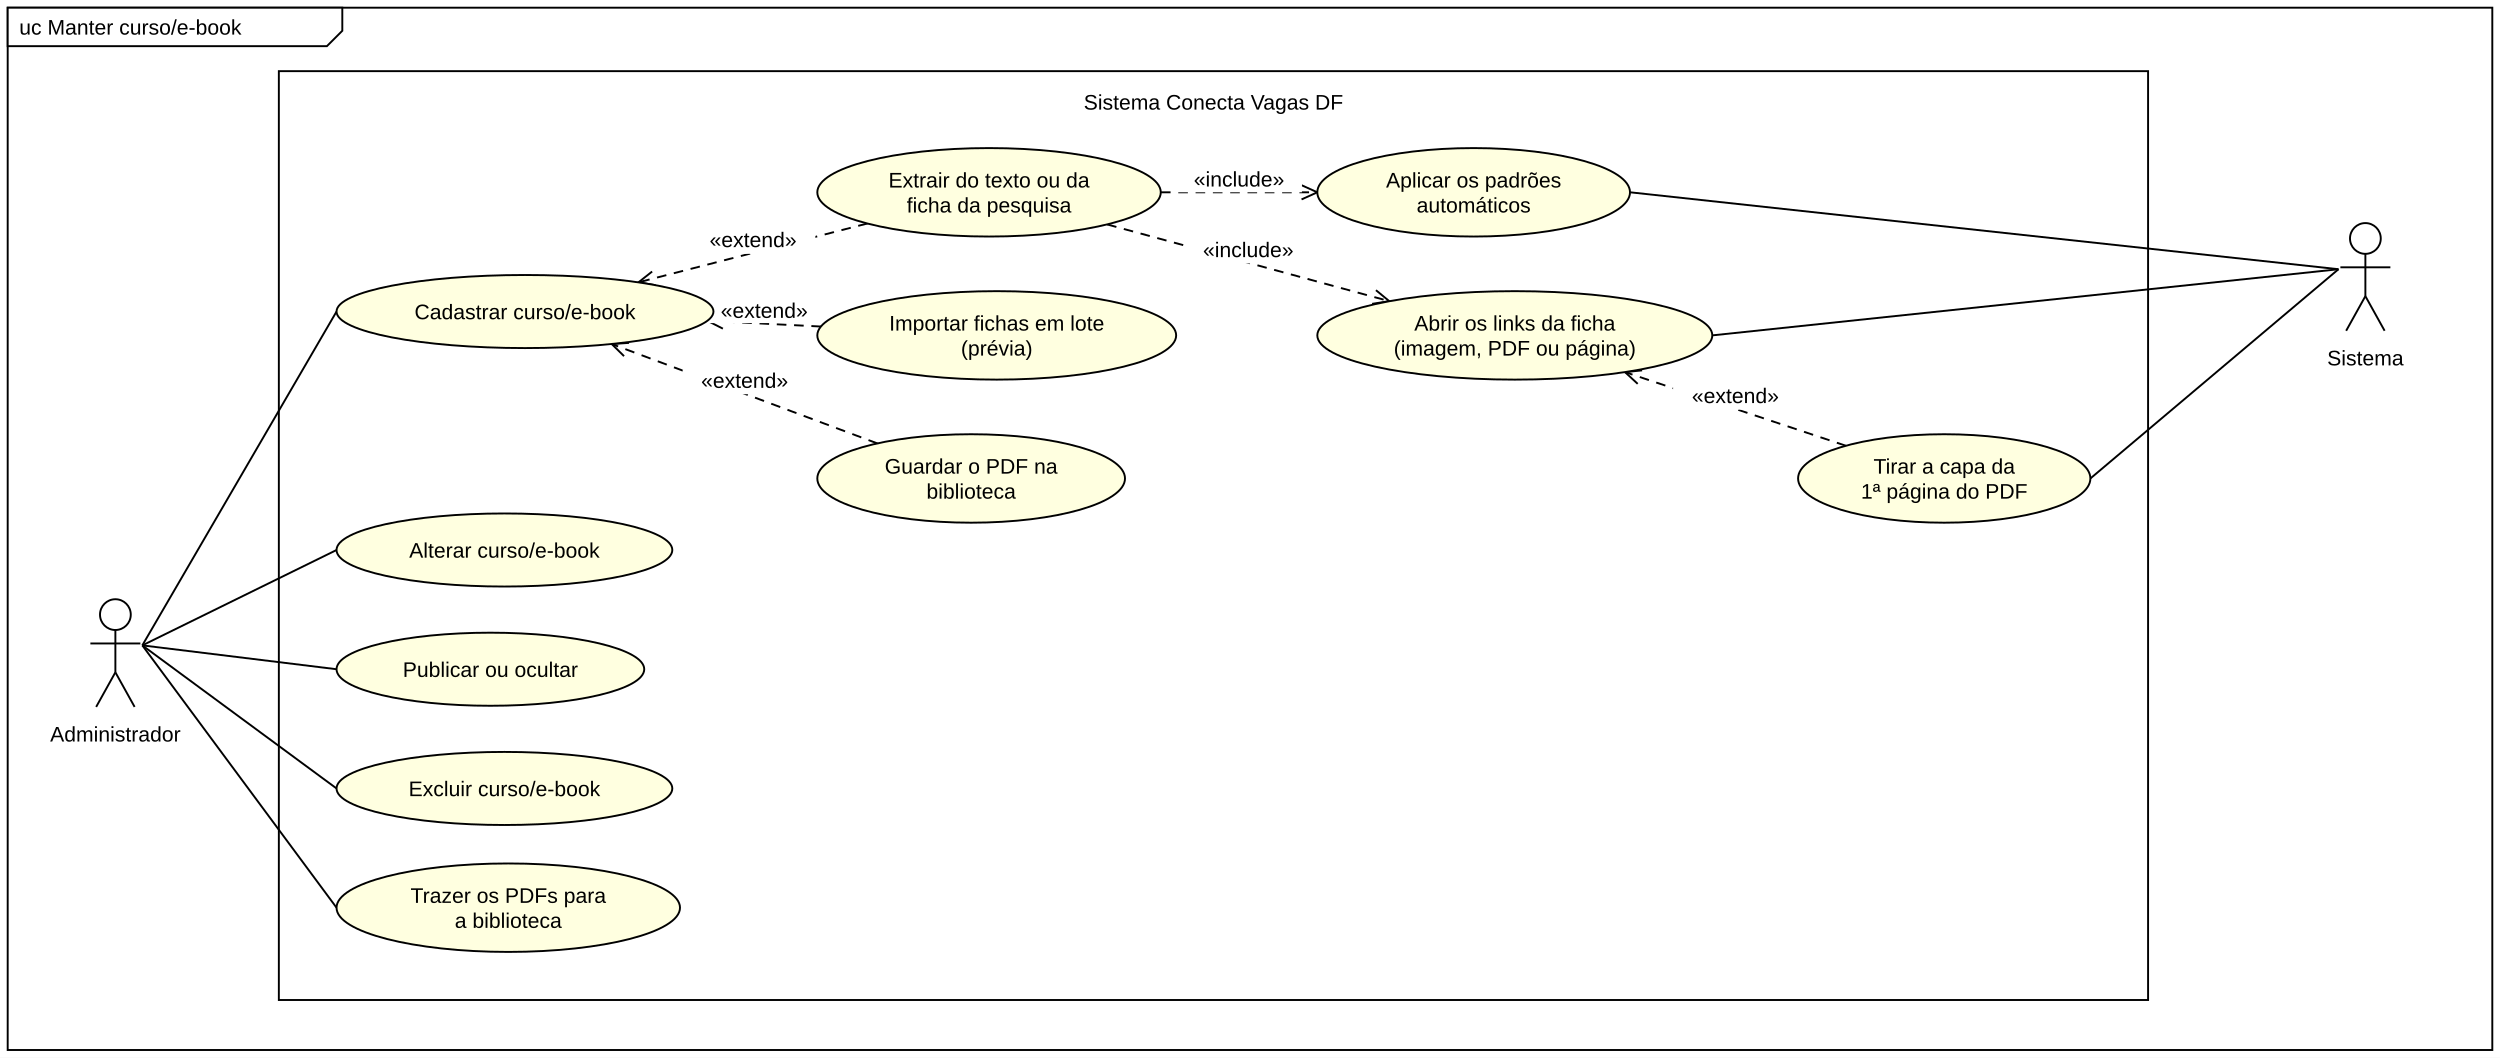
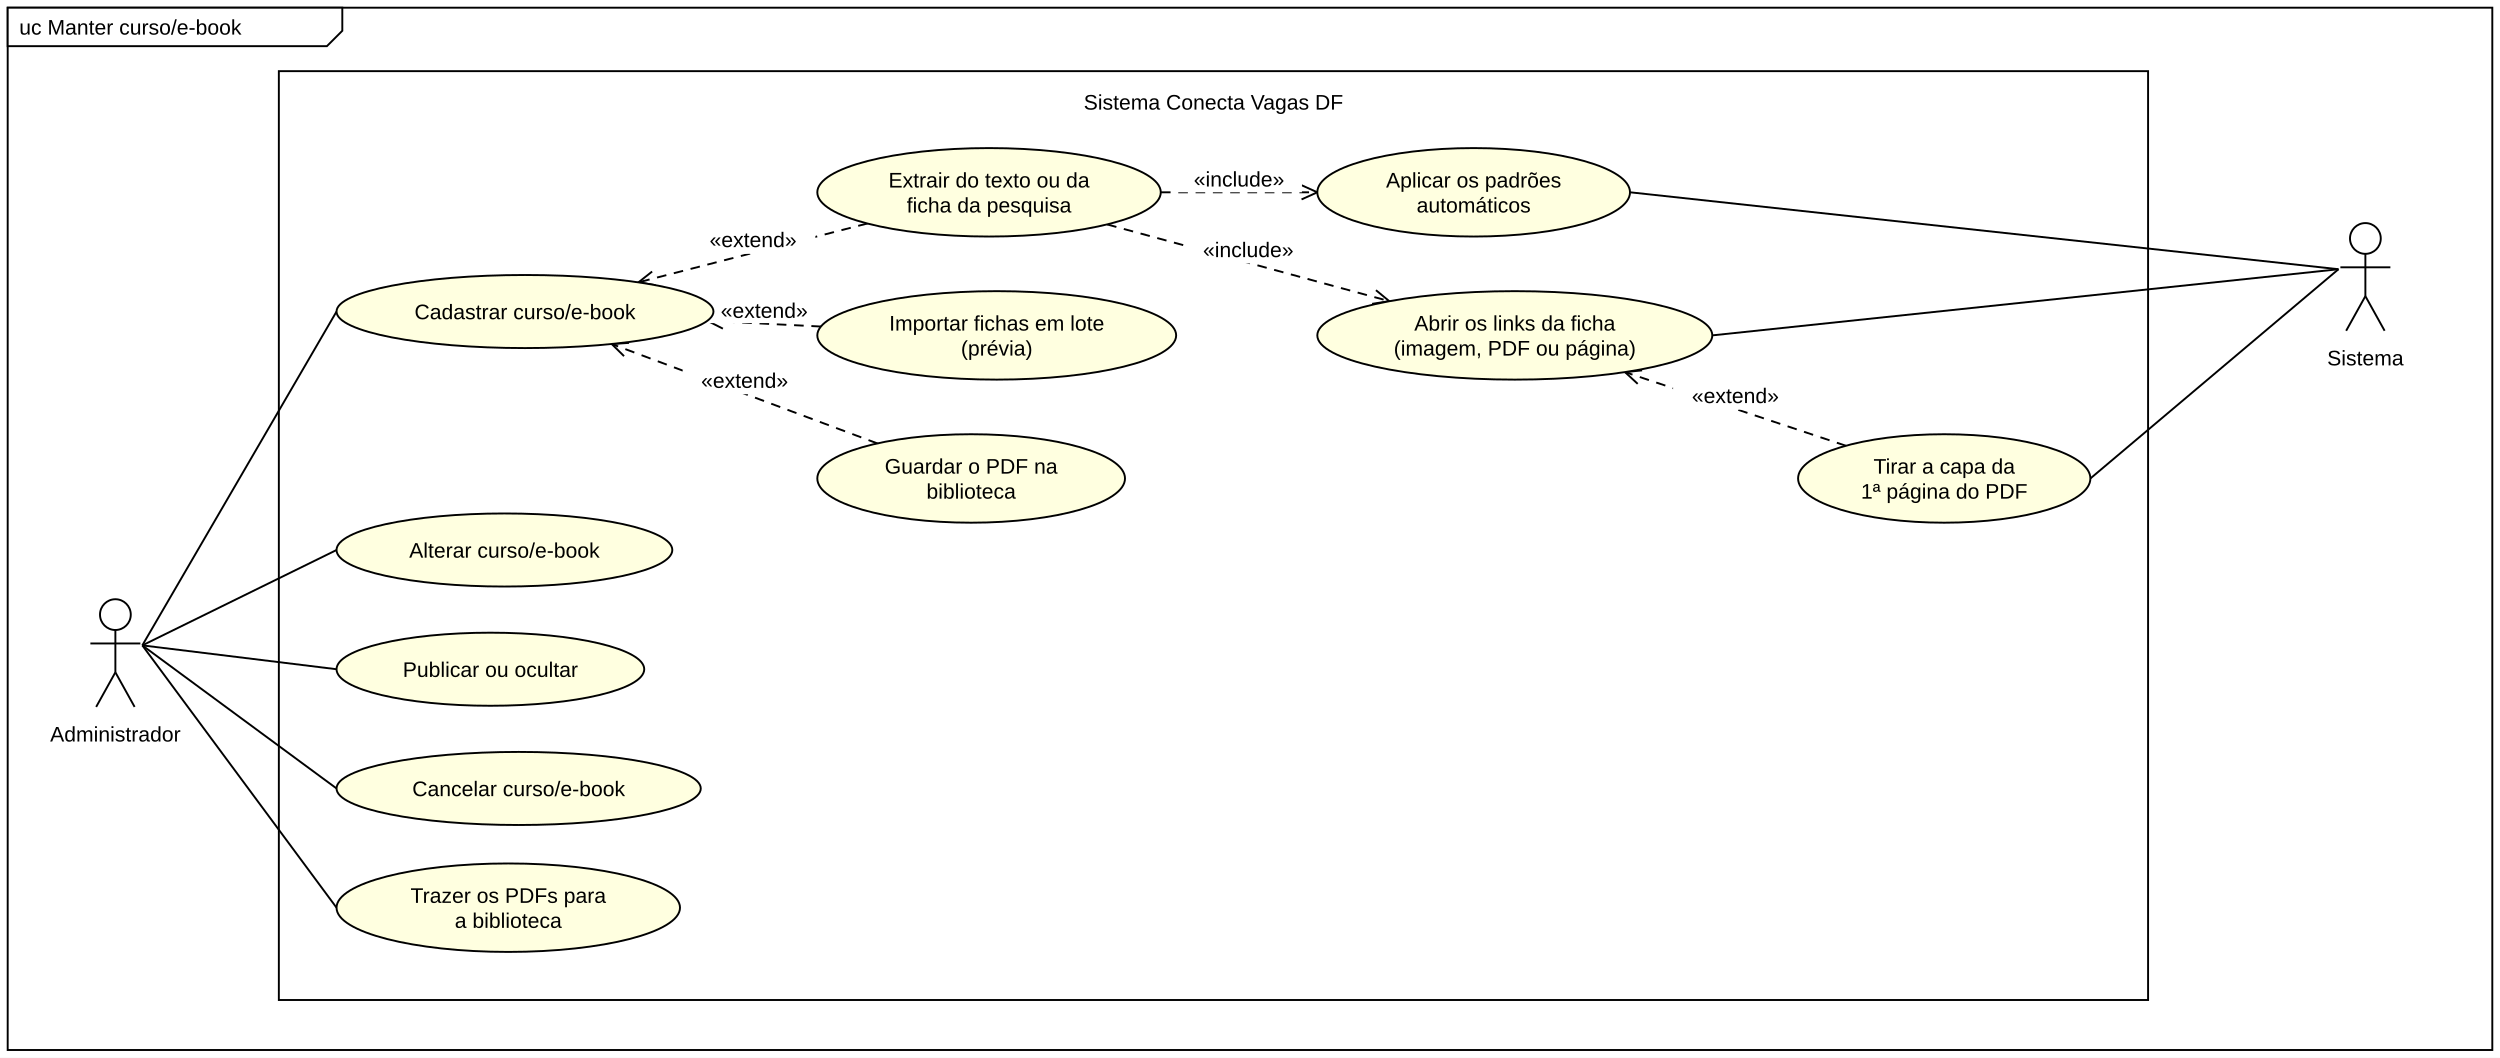
<svg xmlns="http://www.w3.org/2000/svg" width="1300" height="550" viewBox="0 0 1300 550">
  <rect x="0" y="0" width="1300" height="550" fill="#fff" />
  <rect x="4" y="4" width="1292" height="542" fill="none" stroke="#000" stroke-width="1" />
  <polygon points="4,4 178,4 178,16 170,24 4,24" fill="#fff" stroke="#000" stroke-width="1" />
  <text x="10" y="18" font-family="Arial, Helvetica, sans-serif" font-size="11" text-anchor="start">uc Manter curso/e-book</text>
  <rect x="145" y="37" width="972" height="483" fill="#fff" stroke="#000" stroke-width="1" />
  <text x="631" y="57" font-family="Arial, Helvetica, sans-serif" font-size="11" text-anchor="middle">Sistema Conecta Vagas DF</text>
  <line x1="74" y1="335.6" x2="175" y2="162" stroke="#000" stroke-width="1" />
  <line x1="74" y1="335.6" x2="175" y2="286" stroke="#000" stroke-width="1" />
  <line x1="74" y1="335.6" x2="175" y2="348" stroke="#000" stroke-width="1" />
  <line x1="74" y1="335.6" x2="175" y2="410" stroke="#000" stroke-width="1" />
  <line x1="74" y1="335.6" x2="175" y2="472" stroke="#000" stroke-width="1" />
  <line x1="1216" y1="140" x2="847.7" y2="100" stroke="#000" stroke-width="1" />
  <line x1="1216" y1="140" x2="890.3" y2="174.4" stroke="#000" stroke-width="1" />
  <line x1="1216" y1="140" x2="1087" y2="248.8" stroke="#000" stroke-width="1" />
  <line x1="451.1" y1="116.2" x2="332" y2="146.8" stroke="#000" stroke-width="1" stroke-dasharray="5,4" />
  <polyline points="339.1,141.2 332,146.8 340.9,148.3" fill="none" stroke="#000" stroke-width="1" />
  <rect x="360" y="119" width="64" height="13" fill="#fff" />
  <text x="391.6" y="128.5" font-family="Arial, Helvetica, sans-serif" font-size="11" text-anchor="middle">«extend»</text>
  <line x1="426.9" y1="169.8" x2="367.8" y2="166.8" stroke="#000" stroke-width="1" stroke-dasharray="5,4" />
  <polyline points="376.2,163.5 367.8,166.8 375.9,170.9" fill="none" stroke="#000" stroke-width="1" />
  <rect x="365" y="155" width="64" height="13" fill="#fff" />
  <text x="397.4" y="165.3" font-family="Arial, Helvetica, sans-serif" font-size="11" text-anchor="middle">«extend»</text>
  <line x1="456.3" y1="230.6" x2="318.1" y2="178.9" stroke="#000" stroke-width="1" stroke-dasharray="5,4" />
  <polyline points="327.1,178.3 318.1,178.9 324.5,185.2" fill="none" stroke="#000" stroke-width="1" />
  <rect x="355" y="192" width="64" height="13" fill="#fff" />
  <text x="387.2" y="201.7" font-family="Arial, Helvetica, sans-serif" font-size="11" text-anchor="middle">«extend»</text>
  <line x1="603.7" y1="100" x2="685" y2="100" stroke="#000" stroke-width="1" stroke-dasharray="5,4" />
  <polyline points="676.8,103.7 685,100 676.8,96.3" fill="none" stroke="#000" stroke-width="1" />
  <rect x="612" y="87" width="65" height="13" fill="#fff" />
  <text x="644.3" y="97" font-family="Arial, Helvetica, sans-serif" font-size="11" text-anchor="middle">«include»</text>
  <line x1="575.7" y1="116.7" x2="722.4" y2="156.6" stroke="#000" stroke-width="1" stroke-dasharray="5,4" />
  <polyline points="713.5,158 722.4,156.6 715.5,150.9" fill="none" stroke="#000" stroke-width="1" />
  <rect x="616" y="124" width="65" height="13" fill="#fff" />
  <text x="649.1" y="133.7" font-family="Arial, Helvetica, sans-serif" font-size="11" text-anchor="middle">«include»</text>
  <line x1="959.9" y1="231.8" x2="845" y2="193.5" stroke="#000" stroke-width="1" stroke-dasharray="5,4" />
  <polyline points="853.9,192.6 845,193.5 851.6,199.6" fill="none" stroke="#000" stroke-width="1" />
  <rect x="870" y="200" width="64" height="13" fill="#fff" />
  <text x="902.4" y="209.6" font-family="Arial, Helvetica, sans-serif" font-size="11" text-anchor="middle">«extend»</text>
  <ellipse cx="273" cy="162" rx="98" ry="19" fill="#FFFFE0" stroke="#000" stroke-width="1" />
  <text x="273" y="166" font-family="Arial, Helvetica, sans-serif" font-size="11" text-anchor="middle">Cadastrar curso/e-book</text>
  <ellipse cx="262.3" cy="286" rx="87.3" ry="19" fill="#FFFFE0" stroke="#000" stroke-width="1" />
  <text x="262.3" y="290" font-family="Arial, Helvetica, sans-serif" font-size="11" text-anchor="middle">Alterar curso/e-book</text>
  <ellipse cx="255" cy="348" rx="80" ry="19" fill="#FFFFE0" stroke="#000" stroke-width="1" />
  <text x="255" y="352" font-family="Arial, Helvetica, sans-serif" font-size="11" text-anchor="middle">Publicar ou ocultar</text>
-   <ellipse cx="262.3" cy="410" rx="87.3" ry="19" fill="#FFFFE0" stroke="#000" stroke-width="1" />
-   <text x="262.3" y="414" font-family="Arial, Helvetica, sans-serif" font-size="11" text-anchor="middle">Excluir curso/e-book</text>
+   <ellipse cx="269.7" cy="410" rx="94.7" ry="19" fill="#FFFFE0" stroke="#000" stroke-width="1" />
+   <text x="269.7" y="414" font-family="Arial, Helvetica, sans-serif" font-size="11" text-anchor="middle">Cancelar curso/e-book</text>
  <ellipse cx="264.3" cy="472" rx="89.3" ry="23" fill="#FFFFE0" stroke="#000" stroke-width="1" />
  <text x="264.3" y="469.5" font-family="Arial, Helvetica, sans-serif" font-size="11" text-anchor="middle">Trazer os PDFs para</text>
  <text x="264.3" y="482.5" font-family="Arial, Helvetica, sans-serif" font-size="11" text-anchor="middle">a biblioteca</text>
  <ellipse cx="514.3" cy="100" rx="89.3" ry="23" fill="#FFFFE0" stroke="#000" stroke-width="1" />
  <text x="514.3" y="97.5" font-family="Arial, Helvetica, sans-serif" font-size="11" text-anchor="middle">Extrair do texto ou da</text>
  <text x="514.3" y="110.5" font-family="Arial, Helvetica, sans-serif" font-size="11" text-anchor="middle">ficha da pesquisa</text>
  <ellipse cx="518.3" cy="174.4" rx="93.3" ry="23" fill="#FFFFE0" stroke="#000" stroke-width="1" />
  <text x="518.3" y="171.9" font-family="Arial, Helvetica, sans-serif" font-size="11" text-anchor="middle">Importar fichas em lote</text>
  <text x="518.3" y="184.9" font-family="Arial, Helvetica, sans-serif" font-size="11" text-anchor="middle">(prévia)</text>
  <ellipse cx="505" cy="248.8" rx="80" ry="23" fill="#FFFFE0" stroke="#000" stroke-width="1" />
  <text x="505" y="246.3" font-family="Arial, Helvetica, sans-serif" font-size="11" text-anchor="middle">Guardar o PDF na</text>
  <text x="505" y="259.3" font-family="Arial, Helvetica, sans-serif" font-size="11" text-anchor="middle">biblioteca</text>
  <ellipse cx="766.3" cy="100" rx="81.3" ry="23" fill="#FFFFE0" stroke="#000" stroke-width="1" />
  <text x="766.3" y="97.5" font-family="Arial, Helvetica, sans-serif" font-size="11" text-anchor="middle">Aplicar os padrões</text>
  <text x="766.3" y="110.5" font-family="Arial, Helvetica, sans-serif" font-size="11" text-anchor="middle">automáticos</text>
  <ellipse cx="787.7" cy="174.4" rx="102.7" ry="23" fill="#FFFFE0" stroke="#000" stroke-width="1" />
  <text x="787.7" y="171.9" font-family="Arial, Helvetica, sans-serif" font-size="11" text-anchor="middle">Abrir os links da ficha</text>
  <text x="787.7" y="184.9" font-family="Arial, Helvetica, sans-serif" font-size="11" text-anchor="middle">(imagem, PDF ou página)</text>
  <ellipse cx="1011" cy="248.8" rx="76" ry="23" fill="#FFFFE0" stroke="#000" stroke-width="1" />
  <text x="1011" y="246.3" font-family="Arial, Helvetica, sans-serif" font-size="11" text-anchor="middle">Tirar a capa da</text>
  <text x="1011" y="259.3" font-family="Arial, Helvetica, sans-serif" font-size="11" text-anchor="middle">1ª página do PDF</text>
  <g stroke="#000" stroke-width="1" fill="none">
    <circle cx="60" cy="319.6" r="8" fill="#fff" />
    <line x1="60" y1="327.6" x2="60" y2="349.6" />
    <line x1="47" y1="334.6" x2="73" y2="334.6" />
    <line x1="60" y1="349.6" x2="50" y2="367.6" />
    <line x1="60" y1="349.6" x2="70" y2="367.6" />
  </g>
  <text x="60" y="385.6" font-family="Arial, Helvetica, sans-serif" font-size="11" text-anchor="middle">Administrador</text>
  <g stroke="#000" stroke-width="1" fill="none">
    <circle cx="1230" cy="124" r="8" fill="#fff" />
    <line x1="1230" y1="132" x2="1230" y2="154" />
    <line x1="1217" y1="139" x2="1243" y2="139" />
    <line x1="1230" y1="154" x2="1220" y2="172" />
    <line x1="1230" y1="154" x2="1240" y2="172" />
  </g>
  <text x="1230" y="190" font-family="Arial, Helvetica, sans-serif" font-size="11" text-anchor="middle">Sistema</text>
</svg>
